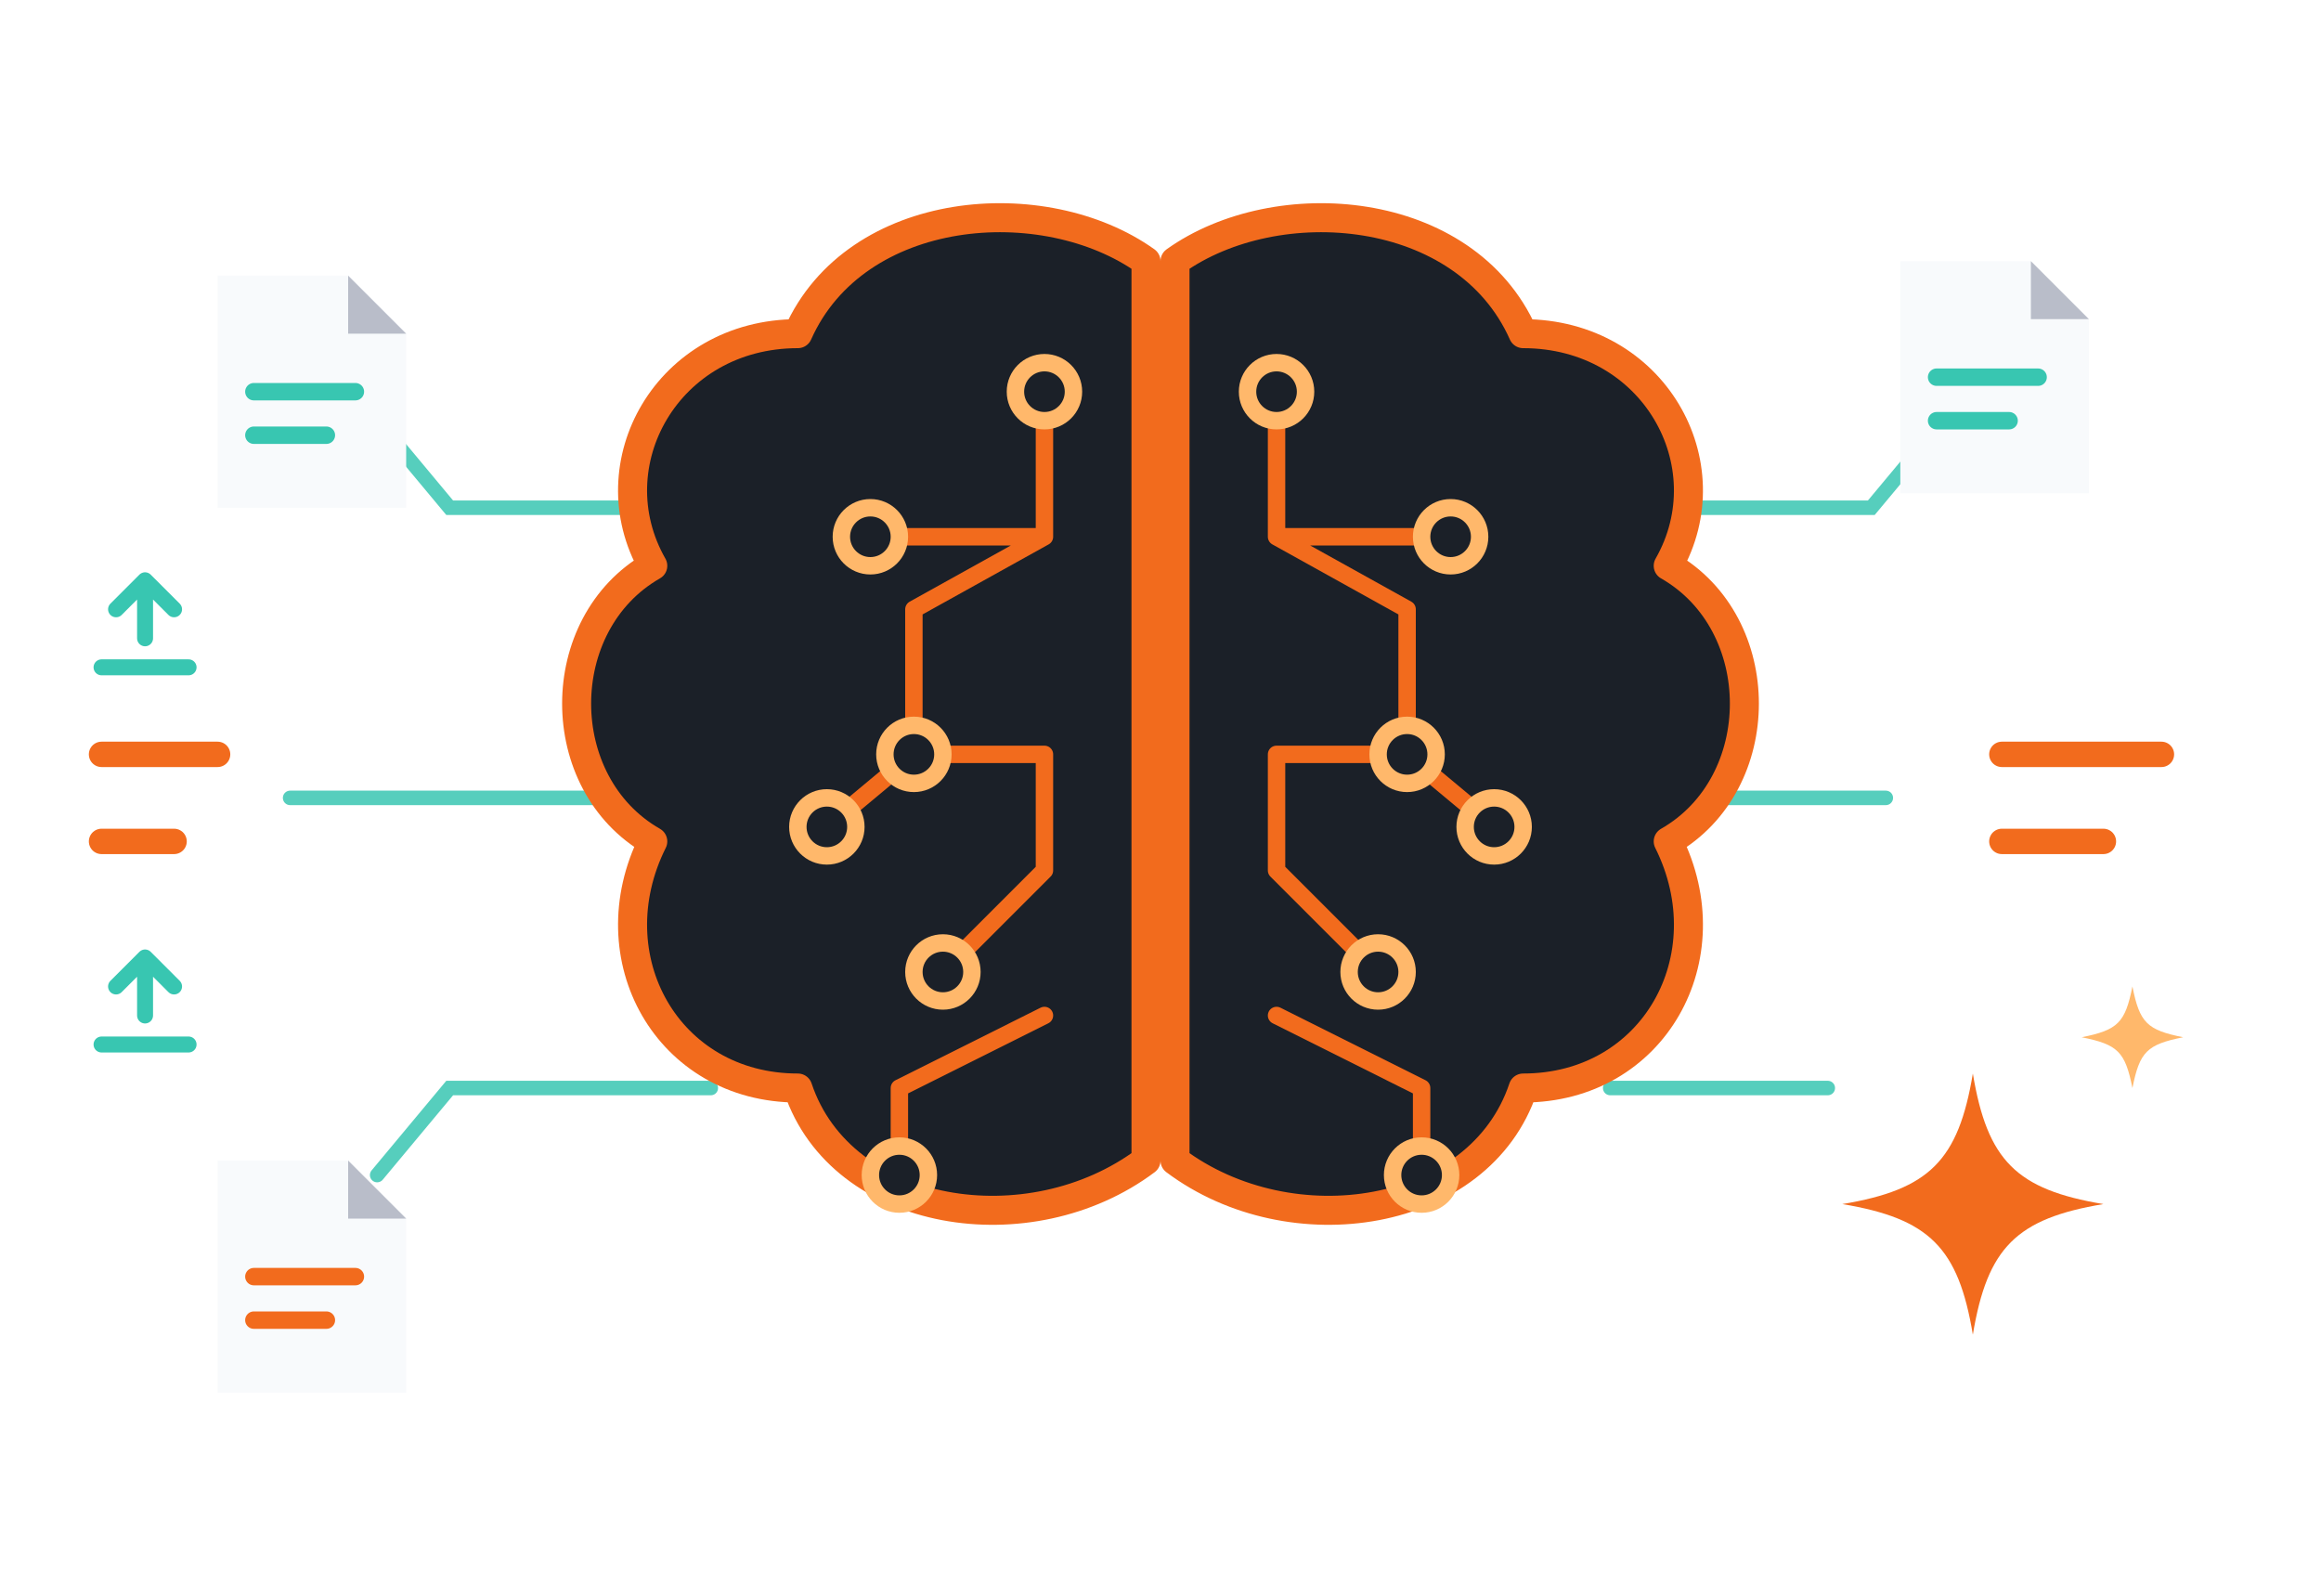
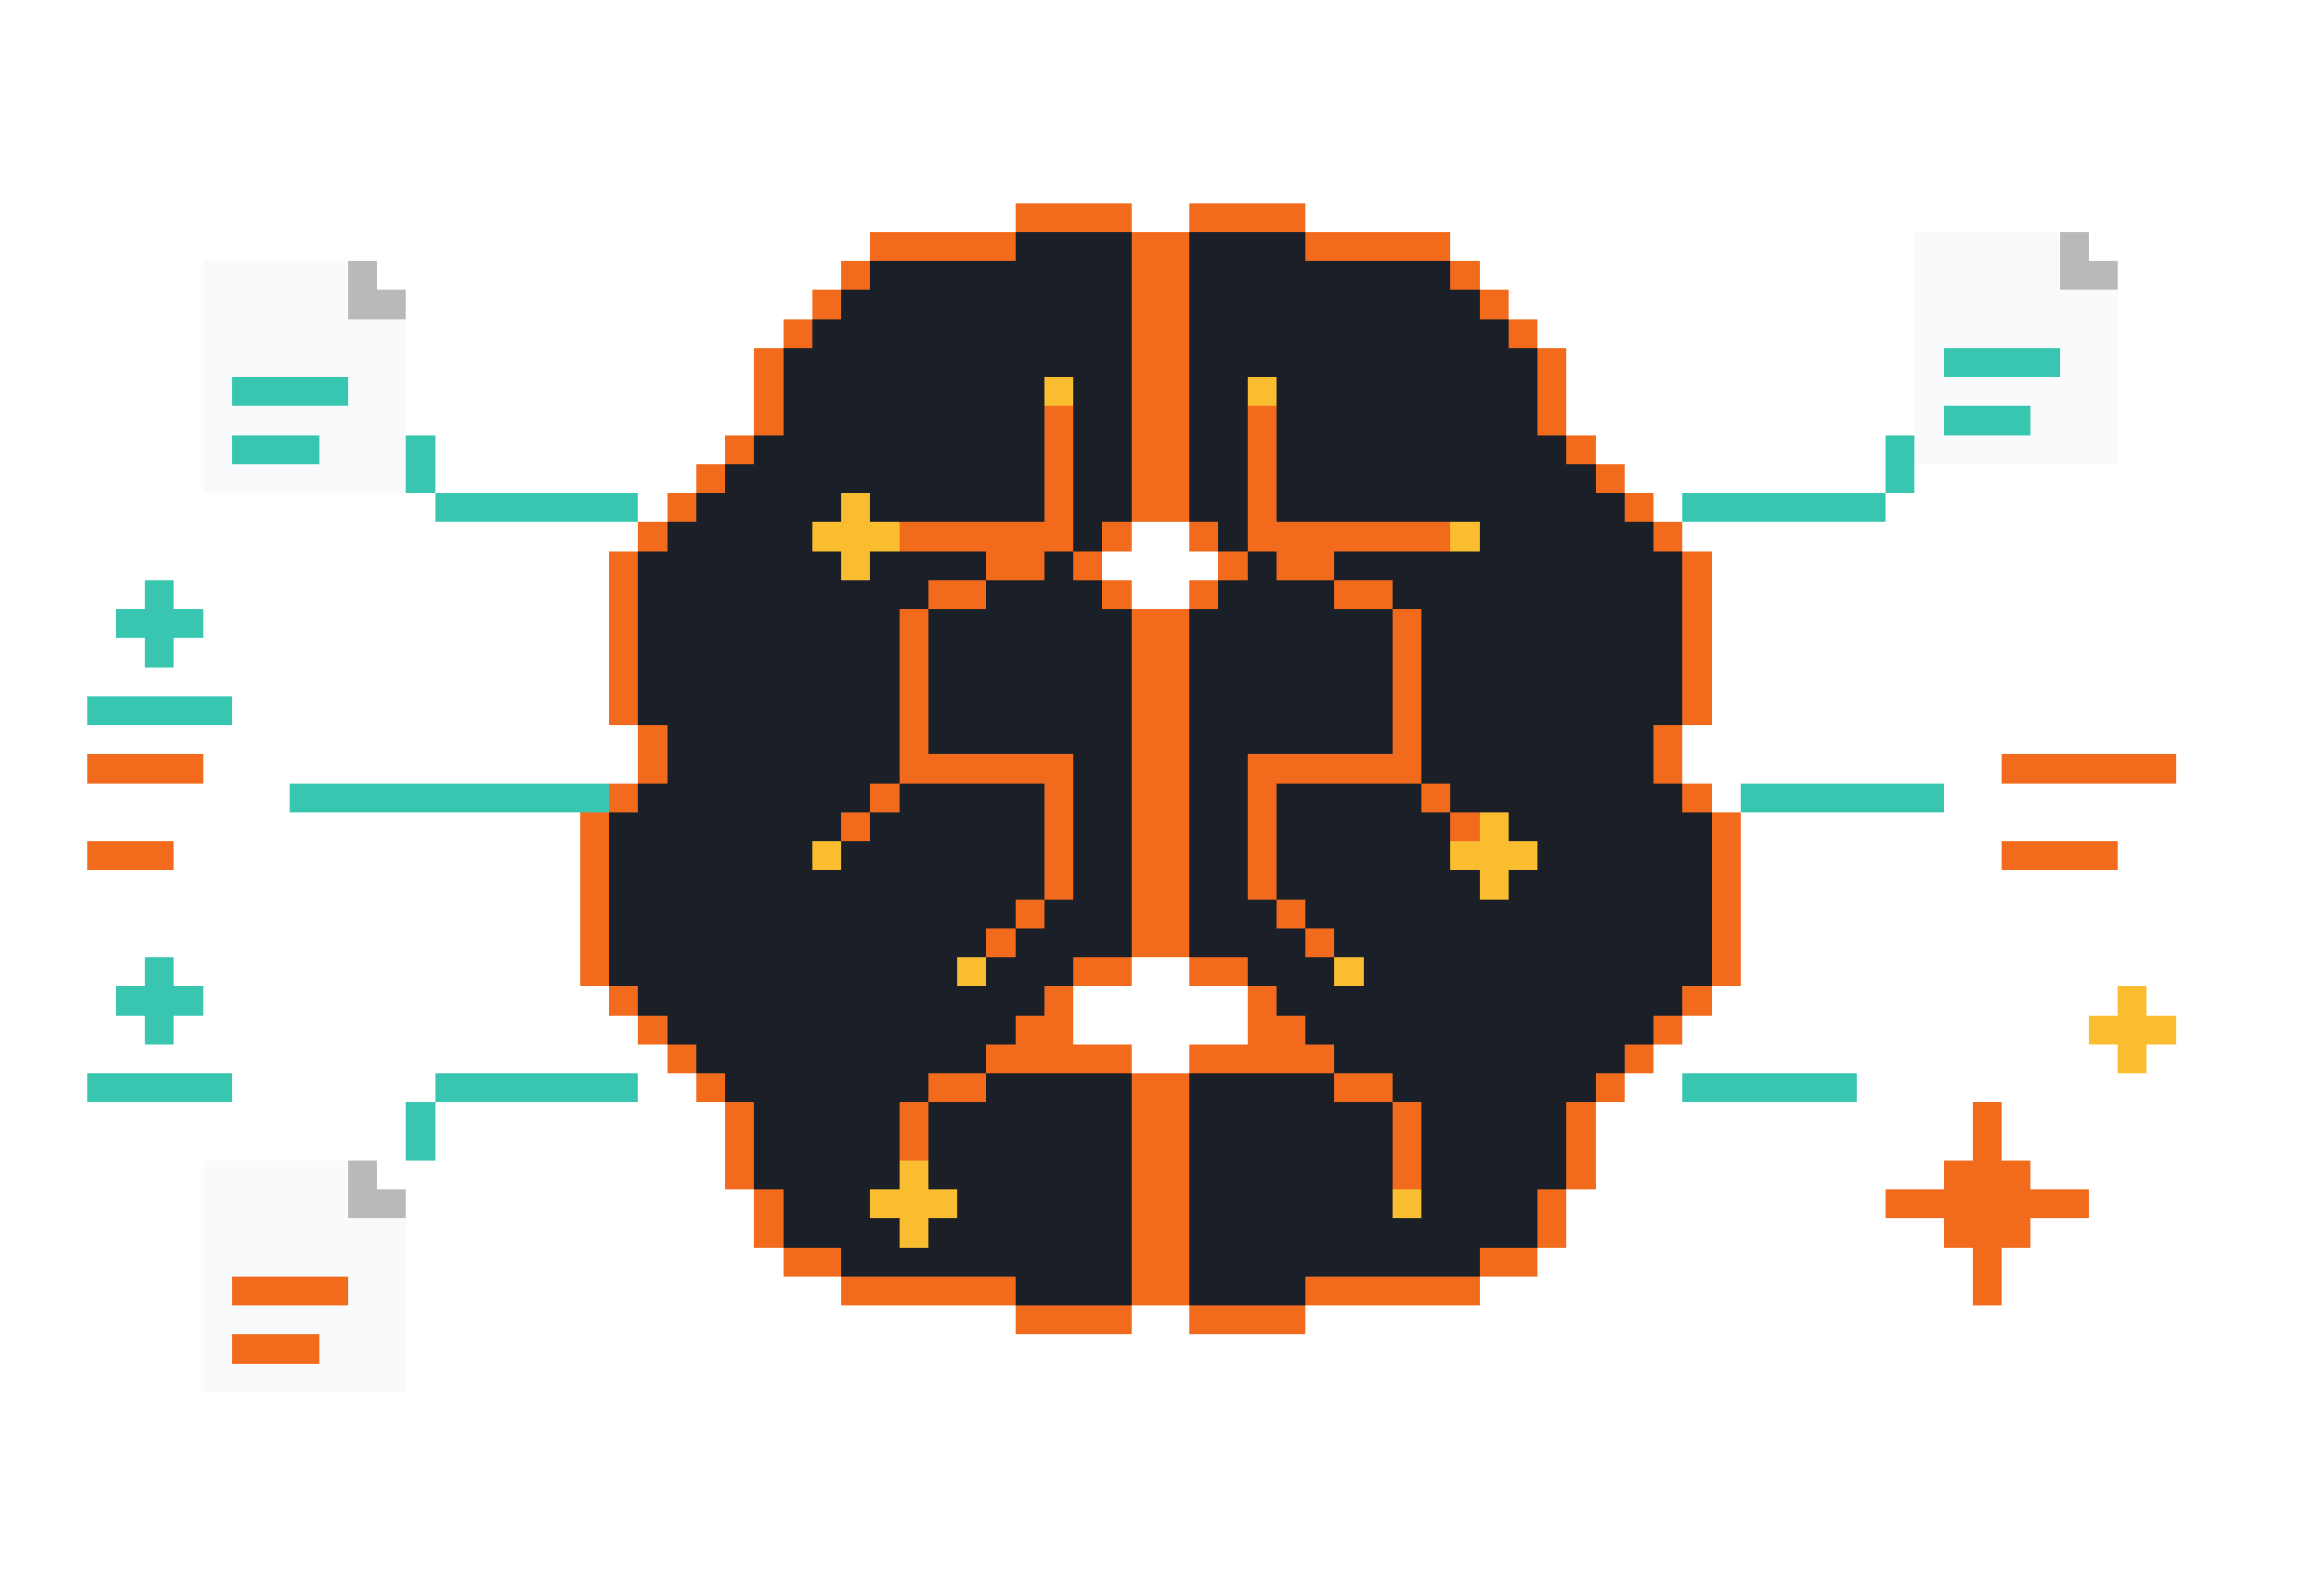
- <svg xmlns="http://www.w3.org/2000/svg" viewBox="0 0 320 220" role="img" aria-labelledby="t">
-   <g fill="none" stroke="#38C6B1" stroke-width="2" stroke-linecap="round" opacity=".85">
-     <path d="M98 70H62l-10-12M96 110H40M98 150H62l-10 12M222 70h36l10-12M224 110h36M222 150h30" />
-   </g>
-   <g stroke-linecap="round" stroke-width="3.5">
-     <path d="M14 104h16M14 116h10" stroke="#F26B1D" />
-     <path d="M276 104h22M276 116h14" stroke="#F26B1D" />
-   </g>
-   <g>
-     <path d="M30 38h18l8 8v24H30z" fill="#F8FAFC" />
-     <path d="M48 38v8h8" fill="#B9BDC9" />
-     <path d="M35 54h14M35 60h10" stroke="#38C6B1" stroke-width="2.4" stroke-linecap="round" />
-   </g>
-   <g>
-     <path d="M30 160h18l8 8v24H30z" fill="#F8FAFC" />
-     <path d="M48 160v8h8" fill="#B9BDC9" />
-     <path d="M35 176h14M35 182h10" stroke="#F26B1D" stroke-width="2.4" stroke-linecap="round" />
-   </g>
-   <g>
-     <path d="M262 36h18l8 8v24h-26z" fill="#F8FAFC" />
-     <path d="M280 36v8h8" fill="#B9BDC9" />
-     <path d="M267 52h14M267 58h10" stroke="#38C6B1" stroke-width="2.4" stroke-linecap="round" />
-   </g>
-   <path d="M158 36c-14-10-40-8-48 10-18 0-28 18-20 32-14 8-14 30 0 38-8 16 2 34 20 34 6 18 32 22 48 10z" fill="#1B2028" stroke="#F26B1D" stroke-width="4" stroke-linejoin="round" />
-   <path d="M162 36c14-10 40-8 48 10 18 0 28 18 20 32 14 8 14 30 0 38 8 16-2 34-20 34-6 18-32 22-48 10z" fill="#1B2028" stroke="#F26B1D" stroke-width="4" stroke-linejoin="round" />
-   <g fill="none" stroke="#F26B1D" stroke-width="2.4" stroke-linecap="round" stroke-linejoin="round">
-     <path d="M144 54v20l-18 10v20M144 74h-24M126 104l-12 10M144 120v-16h-18M144 140l-20 10v12M144 120l-14 14" />
-     <path d="M176 54v20l18 10v20M176 74h24M194 104l12 10M176 120v-16h18M176 140l20 10v12M176 120l14 14" />
-   </g>
-   <g fill="#1B2028" stroke="#FFB86B" stroke-width="2.4">
-     <circle cx="144" cy="54" r="4" />
-     <circle cx="120" cy="74" r="4" />
-     <circle cx="114" cy="114" r="4" />
-     <circle cx="126" cy="104" r="4" />
-     <circle cx="124" cy="162" r="4" />
-     <circle cx="130" cy="134" r="4" />
-     <circle cx="176" cy="54" r="4" />
-     <circle cx="200" cy="74" r="4" />
-     <circle cx="206" cy="114" r="4" />
-     <circle cx="194" cy="104" r="4" />
-     <circle cx="196" cy="162" r="4" />
-     <circle cx="190" cy="134" r="4" />
-   </g>
-   <g fill="none" stroke="#38C6B1" stroke-width="2.2" stroke-linecap="round" stroke-linejoin="round">
-     <path d="M20 88v-8m-4 4l4-4 4 4M14 92h12" />
-     <path d="M20 140v-8m-4 4l4-4 4 4M14 144h12" />
-   </g>
-   <path d="M272 148c2 12 6 16 18 18-12 2-16 6-18 18-2-12-6-16-18-18 12-2 16-6 18-18z" fill="#F26B1D" />
-   <path d="M294 136c1 5 2 6 7 7-5 1-6 2-7 7-1-5-2-6-7-7 5-1 6-2 7-7z" fill="#FFB86B" />
+ <svg xmlns="http://www.w3.org/2000/svg" viewBox="0 0 80 55" shape-rendering="crispEdges" role="img" aria-labelledby="t">
+   <style>.tw{animation:tw 7s ease-in-out infinite}.tw1{animation-duration:9s;animation-delay:-3s}.tw2{animation-duration:11s;animation-delay:-6s}@keyframes tw{0%,100%{opacity:1}50%{opacity:.45}}@media (prefers-reduced-motion:reduce){*{animation:none!important}.f,.ec,.wv1,.em{opacity:0}.f0,.eo,.wv0{opacity:1}}</style>
+   <g fill="#F8FAFC">
+     <rect x="66" y="8" width="5" height="2" />
+     <rect x="7" y="9" width="5" height="2" />
+     <rect x="66" y="10" width="7" height="2" />
+     <rect x="7" y="11" width="7" height="2" />
+     <rect x="66" y="12" width="1" height="1" />
+     <rect x="71" y="12" width="2" height="1" />
+     <rect x="7" y="13" width="1" height="1" />
+     <rect x="12" y="13" width="2" height="1" />
+     <rect x="66" y="13" width="7" height="1" />
+     <rect x="7" y="14" width="7" height="1" />
+     <rect x="66" y="14" width="1" height="1" />
+     <rect x="70" y="14" width="3" height="1" />
+     <rect x="7" y="15" width="1" height="1" />
+     <rect x="11" y="15" width="3" height="1" />
+     <rect x="66" y="15" width="7" height="1" />
+     <rect x="7" y="16" width="7" height="1" />
+     <rect x="7" y="40" width="5" height="2" />
+     <rect x="7" y="42" width="7" height="2" />
+     <rect x="7" y="44" width="1" height="1" />
+     <rect x="12" y="44" width="2" height="1" />
+     <rect x="7" y="45" width="7" height="1" />
+     <rect x="7" y="46" width="1" height="1" />
+     <rect x="11" y="46" width="3" height="1" />
+     <rect x="7" y="47" width="7" height="1" />
+   </g>
+   <g fill="#F26B1D">
+     <rect x="35" y="7" width="4" height="1" />
+     <rect x="41" y="7" width="4" height="1" />
+     <rect x="30" y="8" width="5" height="1" />
+     <rect x="39" y="8" width="2" height="10" />
+     <rect x="45" y="8" width="5" height="1" />
+     <rect x="29" y="9" width="1" height="1" />
+     <rect x="50" y="9" width="1" height="1" />
+     <rect x="28" y="10" width="1" height="1" />
+     <rect x="51" y="10" width="1" height="1" />
+     <rect x="27" y="11" width="1" height="1" />
+     <rect x="52" y="11" width="1" height="1" />
+     <rect x="26" y="12" width="1" height="3" />
+     <rect x="53" y="12" width="1" height="3" />
+     <rect x="36" y="14" width="1" height="4" />
+     <rect x="43" y="14" width="1" height="4" />
+     <rect x="25" y="15" width="1" height="1" />
+     <rect x="54" y="15" width="1" height="1" />
+     <rect x="24" y="16" width="1" height="1" />
+     <rect x="55" y="16" width="1" height="1" />
+     <rect x="23" y="17" width="1" height="1" />
+     <rect x="56" y="17" width="1" height="1" />
+     <rect x="22" y="18" width="1" height="1" />
+     <rect x="30" y="18" width="7" height="1" />
+     <rect x="38" y="18" width="1" height="1" />
+     <rect x="41" y="18" width="1" height="1" />
+     <rect x="43" y="18" width="7" height="1" />
+     <rect x="57" y="18" width="1" height="1" />
+     <rect x="21" y="19" width="1" height="6" />
+     <rect x="34" y="19" width="2" height="1" />
+     <rect x="37" y="19" width="1" height="1" />
+     <rect x="42" y="19" width="1" height="1" />
+     <rect x="44" y="19" width="2" height="1" />
+     <rect x="58" y="19" width="1" height="6" />
+     <rect x="32" y="20" width="2" height="1" />
+     <rect x="38" y="20" width="1" height="1" />
+     <rect x="41" y="20" width="1" height="1" />
+     <rect x="46" y="20" width="2" height="1" />
+     <rect x="31" y="21" width="1" height="5" />
+     <rect x="39" y="21" width="2" height="12" />
+     <rect x="48" y="21" width="1" height="5" />
+     <rect x="22" y="25" width="1" height="2" />
+     <rect x="57" y="25" width="1" height="2" />
+     <rect x="3" y="26" width="4" height="1" />
+     <rect x="31" y="26" width="6" height="1" />
+     <rect x="43" y="26" width="6" height="1" />
+     <rect x="69" y="26" width="6" height="1" />
+     <rect x="21" y="27" width="1" height="1" />
+     <rect x="30" y="27" width="1" height="1" />
+     <rect x="36" y="27" width="1" height="4" />
+     <rect x="43" y="27" width="1" height="4" />
+     <rect x="49" y="27" width="1" height="1" />
+     <rect x="58" y="27" width="1" height="1" />
+     <rect x="20" y="28" width="1" height="6" />
+     <rect x="29" y="28" width="1" height="1" />
+     <rect x="50" y="28" width="1" height="1" />
+     <rect x="59" y="28" width="1" height="6" />
+     <rect x="3" y="29" width="3" height="1" />
+     <rect x="69" y="29" width="4" height="1" />
+     <rect x="35" y="31" width="1" height="1" />
+     <rect x="44" y="31" width="1" height="1" />
+     <rect x="34" y="32" width="1" height="1" />
+     <rect x="45" y="32" width="1" height="1" />
+     <rect x="37" y="33" width="2" height="1" />
+     <rect x="41" y="33" width="2" height="1" />
+     <rect x="21" y="34" width="1" height="1" />
+     <rect x="36" y="34" width="1" height="1" />
+     <rect x="43" y="34" width="1" height="1" />
+     <rect x="58" y="34" width="1" height="1" />
+     <rect x="22" y="35" width="1" height="1" />
+     <rect x="35" y="35" width="2" height="1" />
+     <rect x="43" y="35" width="2" height="1" />
+     <rect x="57" y="35" width="1" height="1" />
+     <rect x="23" y="36" width="1" height="1" />
+     <rect x="34" y="36" width="5" height="1" />
+     <rect x="41" y="36" width="5" height="1" />
+     <rect x="56" y="36" width="1" height="1" />
+     <rect x="24" y="37" width="1" height="1" />
+     <rect x="32" y="37" width="2" height="1" />
+     <rect x="39" y="37" width="2" height="8" />
+     <rect x="46" y="37" width="2" height="1" />
+     <rect x="55" y="37" width="1" height="1" />
+     <rect x="25" y="38" width="1" height="3" />
+     <rect x="31" y="38" width="1" height="3" />
+     <rect x="48" y="38" width="1" height="3" />
+     <rect x="54" y="38" width="1" height="3" />
+     <rect x="26" y="41" width="1" height="2" />
+     <rect x="53" y="41" width="1" height="2" />
+     <rect x="27" y="43" width="2" height="1" />
+     <rect x="51" y="43" width="2" height="1" />
+     <rect x="8" y="44" width="4" height="1" />
+     <rect x="29" y="44" width="6" height="1" />
+     <rect x="45" y="44" width="6" height="1" />
+     <rect x="35" y="45" width="4" height="1" />
+     <rect x="41" y="45" width="4" height="1" />
+     <rect x="8" y="46" width="3" height="1" />
+   </g>
+   <g fill="#38C6B1">
+     <rect x="67" y="12" width="4" height="1" />
+     <rect x="8" y="13" width="4" height="1" />
+     <rect x="67" y="14" width="3" height="1" />
+     <rect x="8" y="15" width="3" height="1" />
+     <rect x="14" y="15" width="1" height="2" />
+     <rect x="65" y="15" width="1" height="2" />
+     <rect x="15" y="17" width="7" height="1" />
+     <rect x="58" y="17" width="7" height="1" />
+     <rect x="5" y="20" width="1" height="1" />
+     <rect x="4" y="21" width="3" height="1" />
+     <rect x="5" y="22" width="1" height="1" />
+     <rect x="3" y="24" width="5" height="1" />
+     <rect x="10" y="27" width="11" height="1" />
+     <rect x="60" y="27" width="7" height="1" />
+     <rect x="5" y="33" width="1" height="1" />
+     <rect x="4" y="34" width="3" height="1" />
+     <rect x="5" y="35" width="1" height="1" />
+     <rect x="3" y="37" width="5" height="1" />
+     <rect x="15" y="37" width="7" height="1" />
+     <rect x="58" y="37" width="6" height="1" />
+     <rect x="14" y="38" width="1" height="2" />
+   </g>
+   <g fill="#1B2028">
+     <rect x="35" y="8" width="4" height="1" />
+     <rect x="41" y="8" width="4" height="1" />
+     <rect x="30" y="9" width="9" height="1" />
+     <rect x="41" y="9" width="9" height="1" />
+     <rect x="29" y="10" width="10" height="1" />
+     <rect x="41" y="10" width="10" height="1" />
+     <rect x="28" y="11" width="11" height="1" />
+     <rect x="41" y="11" width="11" height="1" />
+     <rect x="27" y="12" width="12" height="1" />
+     <rect x="41" y="12" width="12" height="1" />
+     <rect x="27" y="13" width="9" height="2" />
+     <rect x="37" y="13" width="2" height="5" />
+     <rect x="41" y="13" width="2" height="5" />
+     <rect x="44" y="13" width="9" height="2" />
+     <rect x="26" y="15" width="10" height="1" />
+     <rect x="44" y="15" width="10" height="1" />
+     <rect x="25" y="16" width="11" height="1" />
+     <rect x="44" y="16" width="11" height="1" />
+     <rect x="24" y="17" width="12" height="1" />
+     <rect x="44" y="17" width="12" height="1" />
+     <rect x="23" y="18" width="6" height="1" />
+     <rect x="37" y="18" width="1" height="1" />
+     <rect x="42" y="18" width="1" height="1" />
+     <rect x="51" y="18" width="6" height="1" />
+     <rect x="22" y="19" width="12" height="1" />
+     <rect x="36" y="19" width="1" height="1" />
+     <rect x="43" y="19" width="1" height="1" />
+     <rect x="46" y="19" width="12" height="1" />
+     <rect x="22" y="20" width="10" height="1" />
+     <rect x="34" y="20" width="4" height="1" />
+     <rect x="42" y="20" width="4" height="1" />
+     <rect x="48" y="20" width="10" height="1" />
+     <rect x="22" y="21" width="9" height="4" />
+     <rect x="32" y="21" width="7" height="5" />
+     <rect x="41" y="21" width="7" height="5" />
+     <rect x="49" y="21" width="9" height="4" />
+     <rect x="23" y="25" width="8" height="2" />
+     <rect x="49" y="25" width="8" height="2" />
+     <rect x="37" y="26" width="2" height="5" />
+     <rect x="41" y="26" width="2" height="5" />
+     <rect x="22" y="27" width="8" height="1" />
+     <rect x="31" y="27" width="5" height="1" />
+     <rect x="44" y="27" width="5" height="1" />
+     <rect x="50" y="27" width="8" height="1" />
+     <rect x="21" y="28" width="8" height="1" />
+     <rect x="30" y="28" width="6" height="1" />
+     <rect x="44" y="28" width="6" height="1" />
+     <rect x="51" y="28" width="8" height="1" />
+     <rect x="21" y="29" width="7" height="1" />
+     <rect x="29" y="29" width="7" height="1" />
+     <rect x="44" y="29" width="7" height="1" />
+     <rect x="52" y="29" width="7" height="1" />
+     <rect x="21" y="30" width="15" height="1" />
+     <rect x="44" y="30" width="15" height="1" />
+     <rect x="21" y="31" width="14" height="1" />
+     <rect x="36" y="31" width="3" height="1" />
+     <rect x="41" y="31" width="3" height="1" />
+     <rect x="45" y="31" width="14" height="1" />
+     <rect x="21" y="32" width="13" height="1" />
+     <rect x="35" y="32" width="4" height="1" />
+     <rect x="41" y="32" width="4" height="1" />
+     <rect x="46" y="32" width="13" height="1" />
+     <rect x="21" y="33" width="12" height="1" />
+     <rect x="34" y="33" width="3" height="1" />
+     <rect x="43" y="33" width="3" height="1" />
+     <rect x="47" y="33" width="12" height="1" />
+     <rect x="22" y="34" width="14" height="1" />
+     <rect x="44" y="34" width="14" height="1" />
+     <rect x="23" y="35" width="12" height="1" />
+     <rect x="45" y="35" width="12" height="1" />
+     <rect x="24" y="36" width="10" height="1" />
+     <rect x="46" y="36" width="10" height="1" />
+     <rect x="25" y="37" width="7" height="1" />
+     <rect x="34" y="37" width="5" height="1" />
+     <rect x="41" y="37" width="5" height="1" />
+     <rect x="48" y="37" width="7" height="1" />
+     <rect x="26" y="38" width="5" height="3" />
+     <rect x="32" y="38" width="7" height="4" />
+     <rect x="41" y="38" width="7" height="4" />
+     <rect x="49" y="38" width="5" height="3" />
+     <rect x="27" y="41" width="4" height="1" />
+     <rect x="49" y="41" width="4" height="1" />
+     <rect x="27" y="42" width="12" height="1" />
+     <rect x="41" y="42" width="12" height="1" />
+     <rect x="29" y="43" width="10" height="1" />
+     <rect x="41" y="43" width="10" height="1" />
+     <rect x="35" y="44" width="4" height="1" />
+     <rect x="41" y="44" width="4" height="1" />
+   </g>
+   <g fill="#B9B9B9">
+     <rect x="71" y="8" width="1" height="1" />
+     <rect x="12" y="9" width="1" height="1" />
+     <rect x="71" y="9" width="2" height="1" />
+     <rect x="12" y="10" width="2" height="1" />
+     <rect x="12" y="40" width="1" height="1" />
+     <rect x="12" y="41" width="2" height="1" />
+   </g>
+   <g fill="#FABD2F">
+     <rect x="36" y="13" width="1" height="1" />
+     <rect x="43" y="13" width="1" height="1" />
+     <rect x="29" y="18" width="1" height="1" />
+     <rect x="50" y="18" width="1" height="1" />
+     <rect x="28" y="29" width="1" height="1" />
+     <rect x="51" y="29" width="1" height="1" />
+     <rect x="33" y="33" width="1" height="1" />
+     <rect x="46" y="33" width="1" height="1" />
+     <rect x="31" y="41" width="1" height="1" />
+     <rect x="48" y="41" width="1" height="1" />
+   </g>
+   <g class="tw tw1">
+     <g fill="#FABD2F">
+       <rect x="29" y="17" width="1" height="1" />
+       <rect x="28" y="18" width="1" height="1" />
+       <rect x="30" y="18" width="1" height="1" />
+       <rect x="29" y="19" width="1" height="1" />
+       <rect x="51" y="28" width="1" height="1" />
+       <rect x="50" y="29" width="1" height="1" />
+       <rect x="52" y="29" width="1" height="1" />
+       <rect x="51" y="30" width="1" height="1" />
+       <rect x="31" y="40" width="1" height="1" />
+       <rect x="30" y="41" width="1" height="1" />
+       <rect x="32" y="41" width="1" height="1" />
+       <rect x="31" y="42" width="1" height="1" />
+     </g>
+   </g>
+   <g class="tw tw1">
+     <g fill="#F26B1D">
+       <rect x="68" y="38" width="1" height="2" />
+       <rect x="67" y="40" width="3" height="1" />
+       <rect x="65" y="41" width="7" height="1" />
+       <rect x="67" y="42" width="3" height="1" />
+       <rect x="68" y="43" width="1" height="2" />
+     </g>
+   </g>
+   <g class="tw tw1">
+     <g fill="#FABD2F">
+       <rect x="73" y="34" width="1" height="1" />
+       <rect x="72" y="35" width="3" height="1" />
+       <rect x="73" y="36" width="1" height="1" />
+     </g>
+   </g>
</svg>
